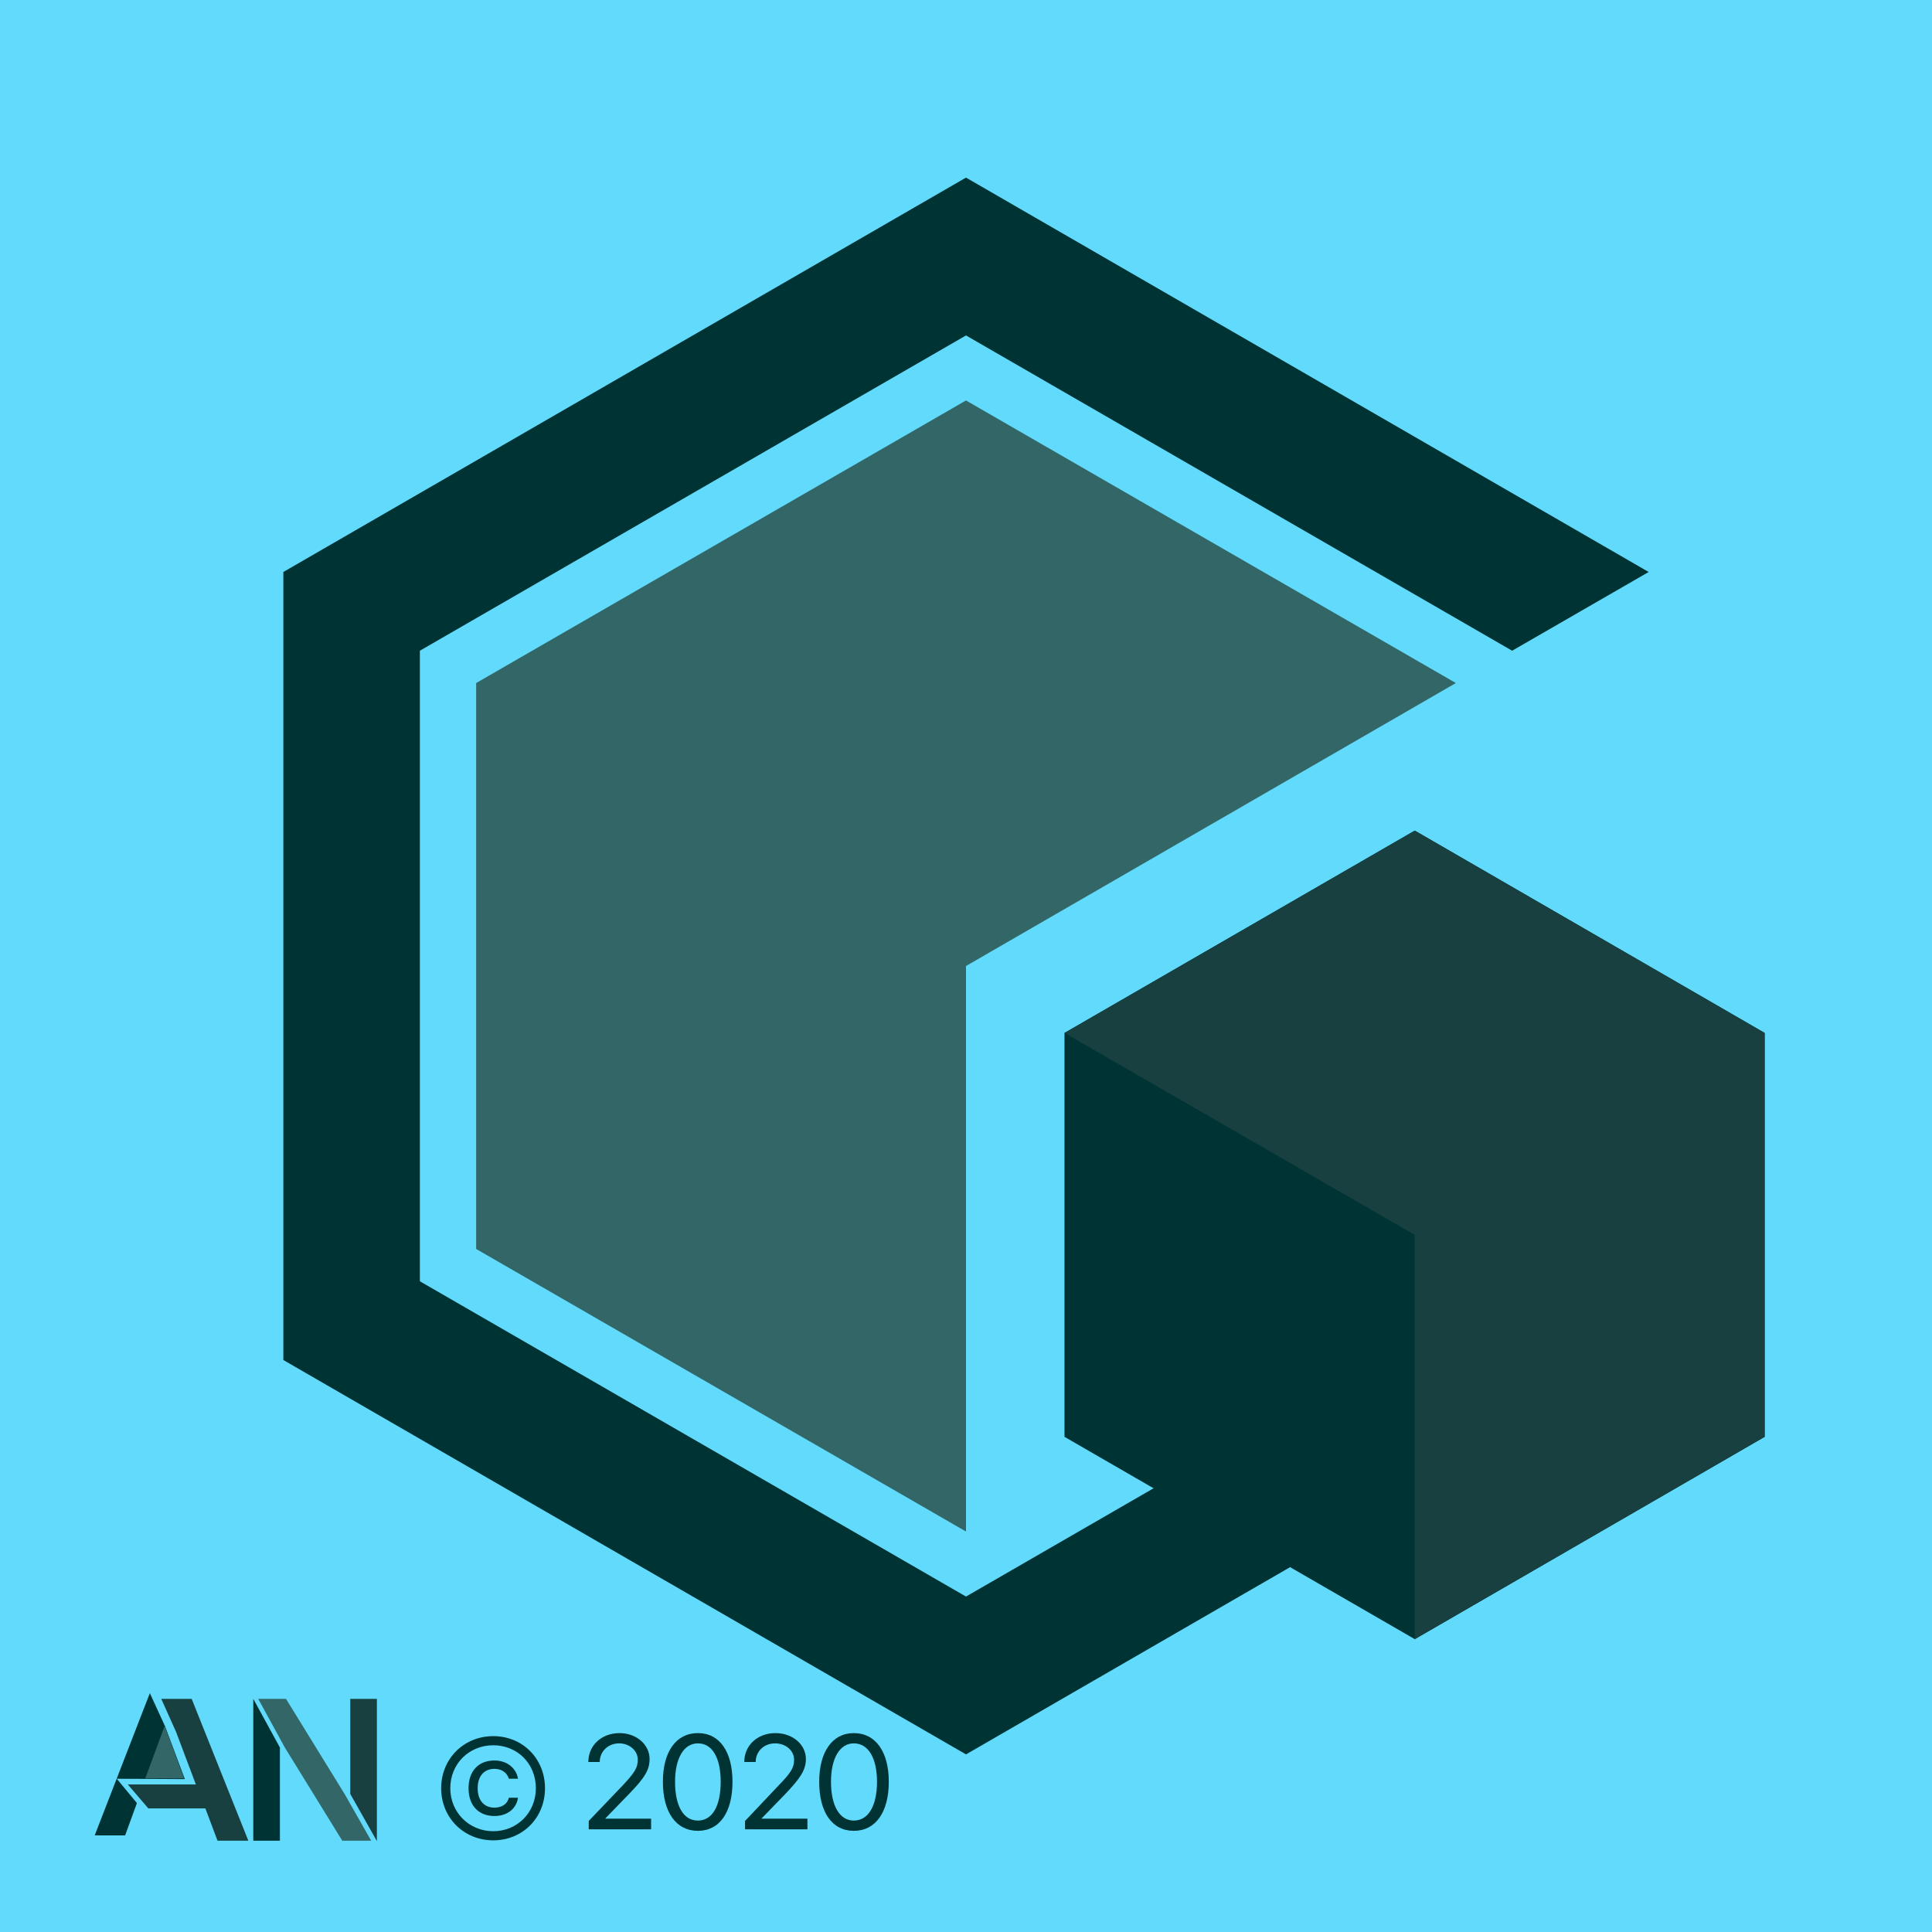
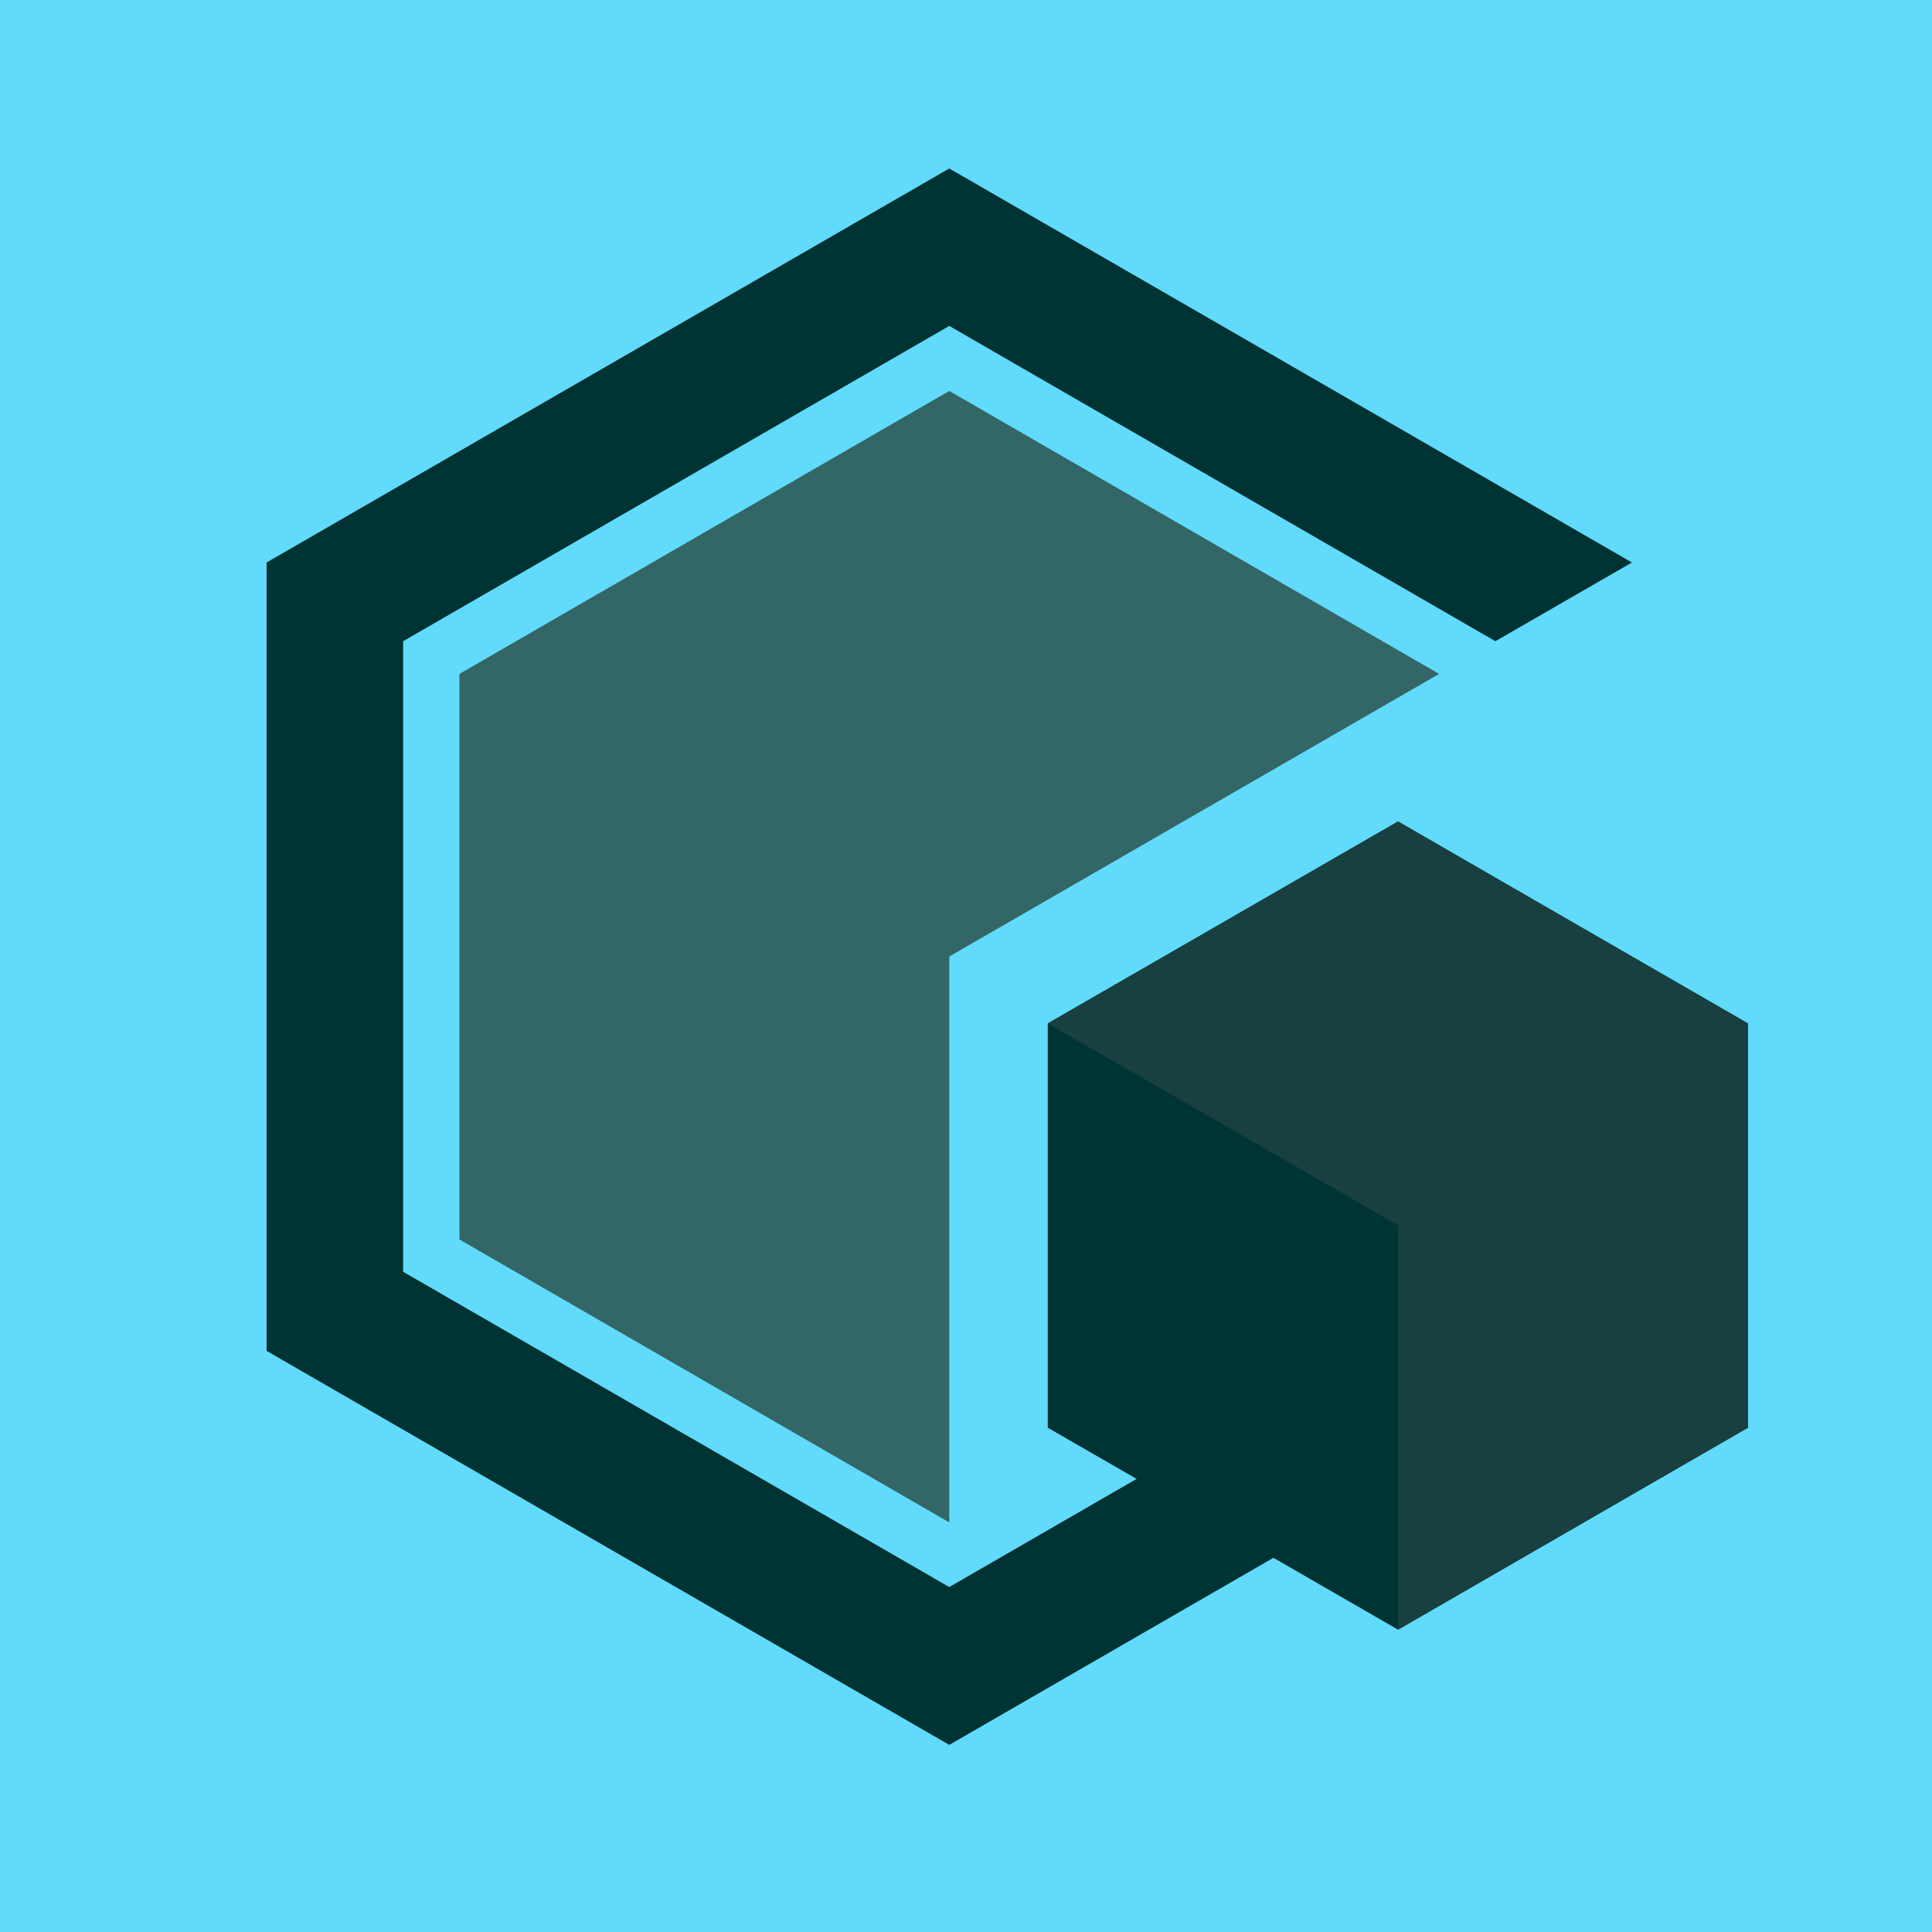
<svg xmlns="http://www.w3.org/2000/svg" xml:space="preserve" width="5.08cm" height="5.08cm" version="1.1" style="shape-rendering:geometricPrecision; text-rendering:geometricPrecision; image-rendering:optimizeQuality; fill-rule:evenodd; clip-rule:evenodd" viewBox="0 0 5080 5080">
  <defs>
    <style type="text/css">
   
    .fil3 {fill:#003333}
    .fil4 {fill:#184040}
-     .fil10 {fill:#184040}
-     .fil9 {fill:#336666}
    .fil0 {fill:#61DAFB}
-     .fil7 {fill:#003333;fill-rule:nonzero}
-     .fil6 {fill:#184040;fill-rule:nonzero}
-     .fil8 {fill:#336666;fill-rule:nonzero}
-     .fil5 {fill:#6666FF;fill-rule:nonzero}
    .fil2 {fill:#003333}
    .fil1 {fill:#336666}
   
  </style>
  </defs>
  <g id="Layer_x0020_1">
    <rect class="fil0" width="5080" height="5080" />
-     <polygon class="fil1" points="1252,1796 2540,1053 3828,1796 2540,2540 2540,4027 1252,3284 " />
-     <polygon class="fil2" points="4335,1504 2540,467 745,1504 745,3576 2540,4613 4335,3576 3976,3369 2540,4198 1104,3369 1104,1711 2540,882 3976,1711 " />
-     <polygon class="fil3" points="2799,3778 2799,2716 3720,2184 4640,2716 4640,3778 3720,4310 " />
-     <polygon class="fil4" points="4640,3778 4640,2716 3720,2184 2799,2716 3720,3247 3720,4310 " />
-     <polygon class="fil5" points="961,4841 961,4841 885,4841 885,4841 " />
-     <polygon class="fil6" points="921,4717 921,4467 991,4467 991,4841 " />
-     <polygon class="fil7" points="666,4840 666,4467 740,4467 740,4467 666,4467 736,4595 736,4840 " />
-     <path class="fil7" d="M624 4826l-82 0 -32 -85 0 0 32 85 82 0 0 0zm-264 -85l-31 85 -80 0 145 -374 80 0 33 83 -33 -83 -80 0 40 87 52 139 -179 -1 53 64 0 0z" />
-     <polygon class="fil8" points="484,4676 433,4538 382,4676 " />
-     <polygon class="fil9" points="976,4840 900,4840 749,4595 679,4467 752,4467 906,4717 " />
-     <polygon class="fil10" points="504,4467 424,4467 463,4554 515,4692 336,4692 390,4755 540,4755 572,4840 653,4840 " />
-     <path class="fil7" d="M1297 4839c77,0 136,-59 136,-137 0,-78 -59,-137 -136,-137 -77,0 -137,59 -137,137 0,78 60,137 137,137zm0 -24c-63,0 -113,-49 -113,-113 0,-65 50,-113 113,-113 63,0 112,48 112,113 0,64 -49,113 -112,113zm65 -138c-4,-26 -27,-48 -62,-48 -42,0 -68,28 -68,73 0,45 26,73 68,73 35,0 58,-20 62,-48l-24 0c-4,17 -19,26 -38,26 -27,0 -44,-19 -44,-51 0,-32 17,-51 44,-51 21,0 34,12 38,26l24 0z" />
-     <path id="1" class="fil7" d="M1547 4633l0 0 30 0 0 0c0,-28 22,-49 51,-49 27,0 49,19 49,43 0,21 -8,34 -41,69l-88 92 0 22 164 0 0 -28 -121 0 0 0 63 -65c42,-43 54,-64 54,-92 0,-38 -35,-68 -79,-68 -47,0 -82,32 -82,76z" />
-     <path id="2" class="fil7" d="M1835 4814c58,0 91,-50 91,-129 0,-78 -33,-128 -91,-128 -58,0 -92,50 -92,128 0,79 34,129 92,129zm0 -27c-39,0 -60,-40 -60,-102 0,-60 22,-101 60,-101 39,0 60,40 60,101 0,62 -21,102 -60,102z" />
-     <path id="3" class="fil7" d="M1957 4633l0 0 30 0 0 0c0,-28 22,-49 51,-49 28,0 50,19 50,43 0,21 -8,34 -42,69l-87 92 0 22 164 0 0 -28 -121 0 0 0 63 -65c41,-43 54,-64 54,-92 0,-38 -35,-68 -80,-68 -47,0 -82,32 -82,76z" />
-     <path id="4" class="fil7" d="M2245 4814c58,0 92,-50 92,-129 0,-78 -34,-128 -92,-128 -57,0 -91,50 -91,128 0,79 33,129 91,129zm0 -27c-38,0 -60,-40 -60,-102 0,-60 22,-101 60,-101 39,0 61,40 61,101 0,62 -22,102 -61,102z" />
+     <polygon class="fil1" points="1208,1772 2496,1028 3784,1772 2496,2515 2496,4003 1208,3259 " />
+     <polygon class="fil2" points="4291,1479 2496,443 701,1479 701,3552 2496,4588 4291,3552 3932,3344 2496,4173 1060,3344 1060,1686 2496,857 3932,1686 " />
+     <polygon class="fil3" points="2755,3754 2755,2691 3676,2160 4596,2691 4596,3754 3676,4285 " />
+     <polygon class="fil4" points="4596,3754 4596,2691 3676,2160 2755,2691 3676,3222 3676,4285 " />
  </g>
</svg>
